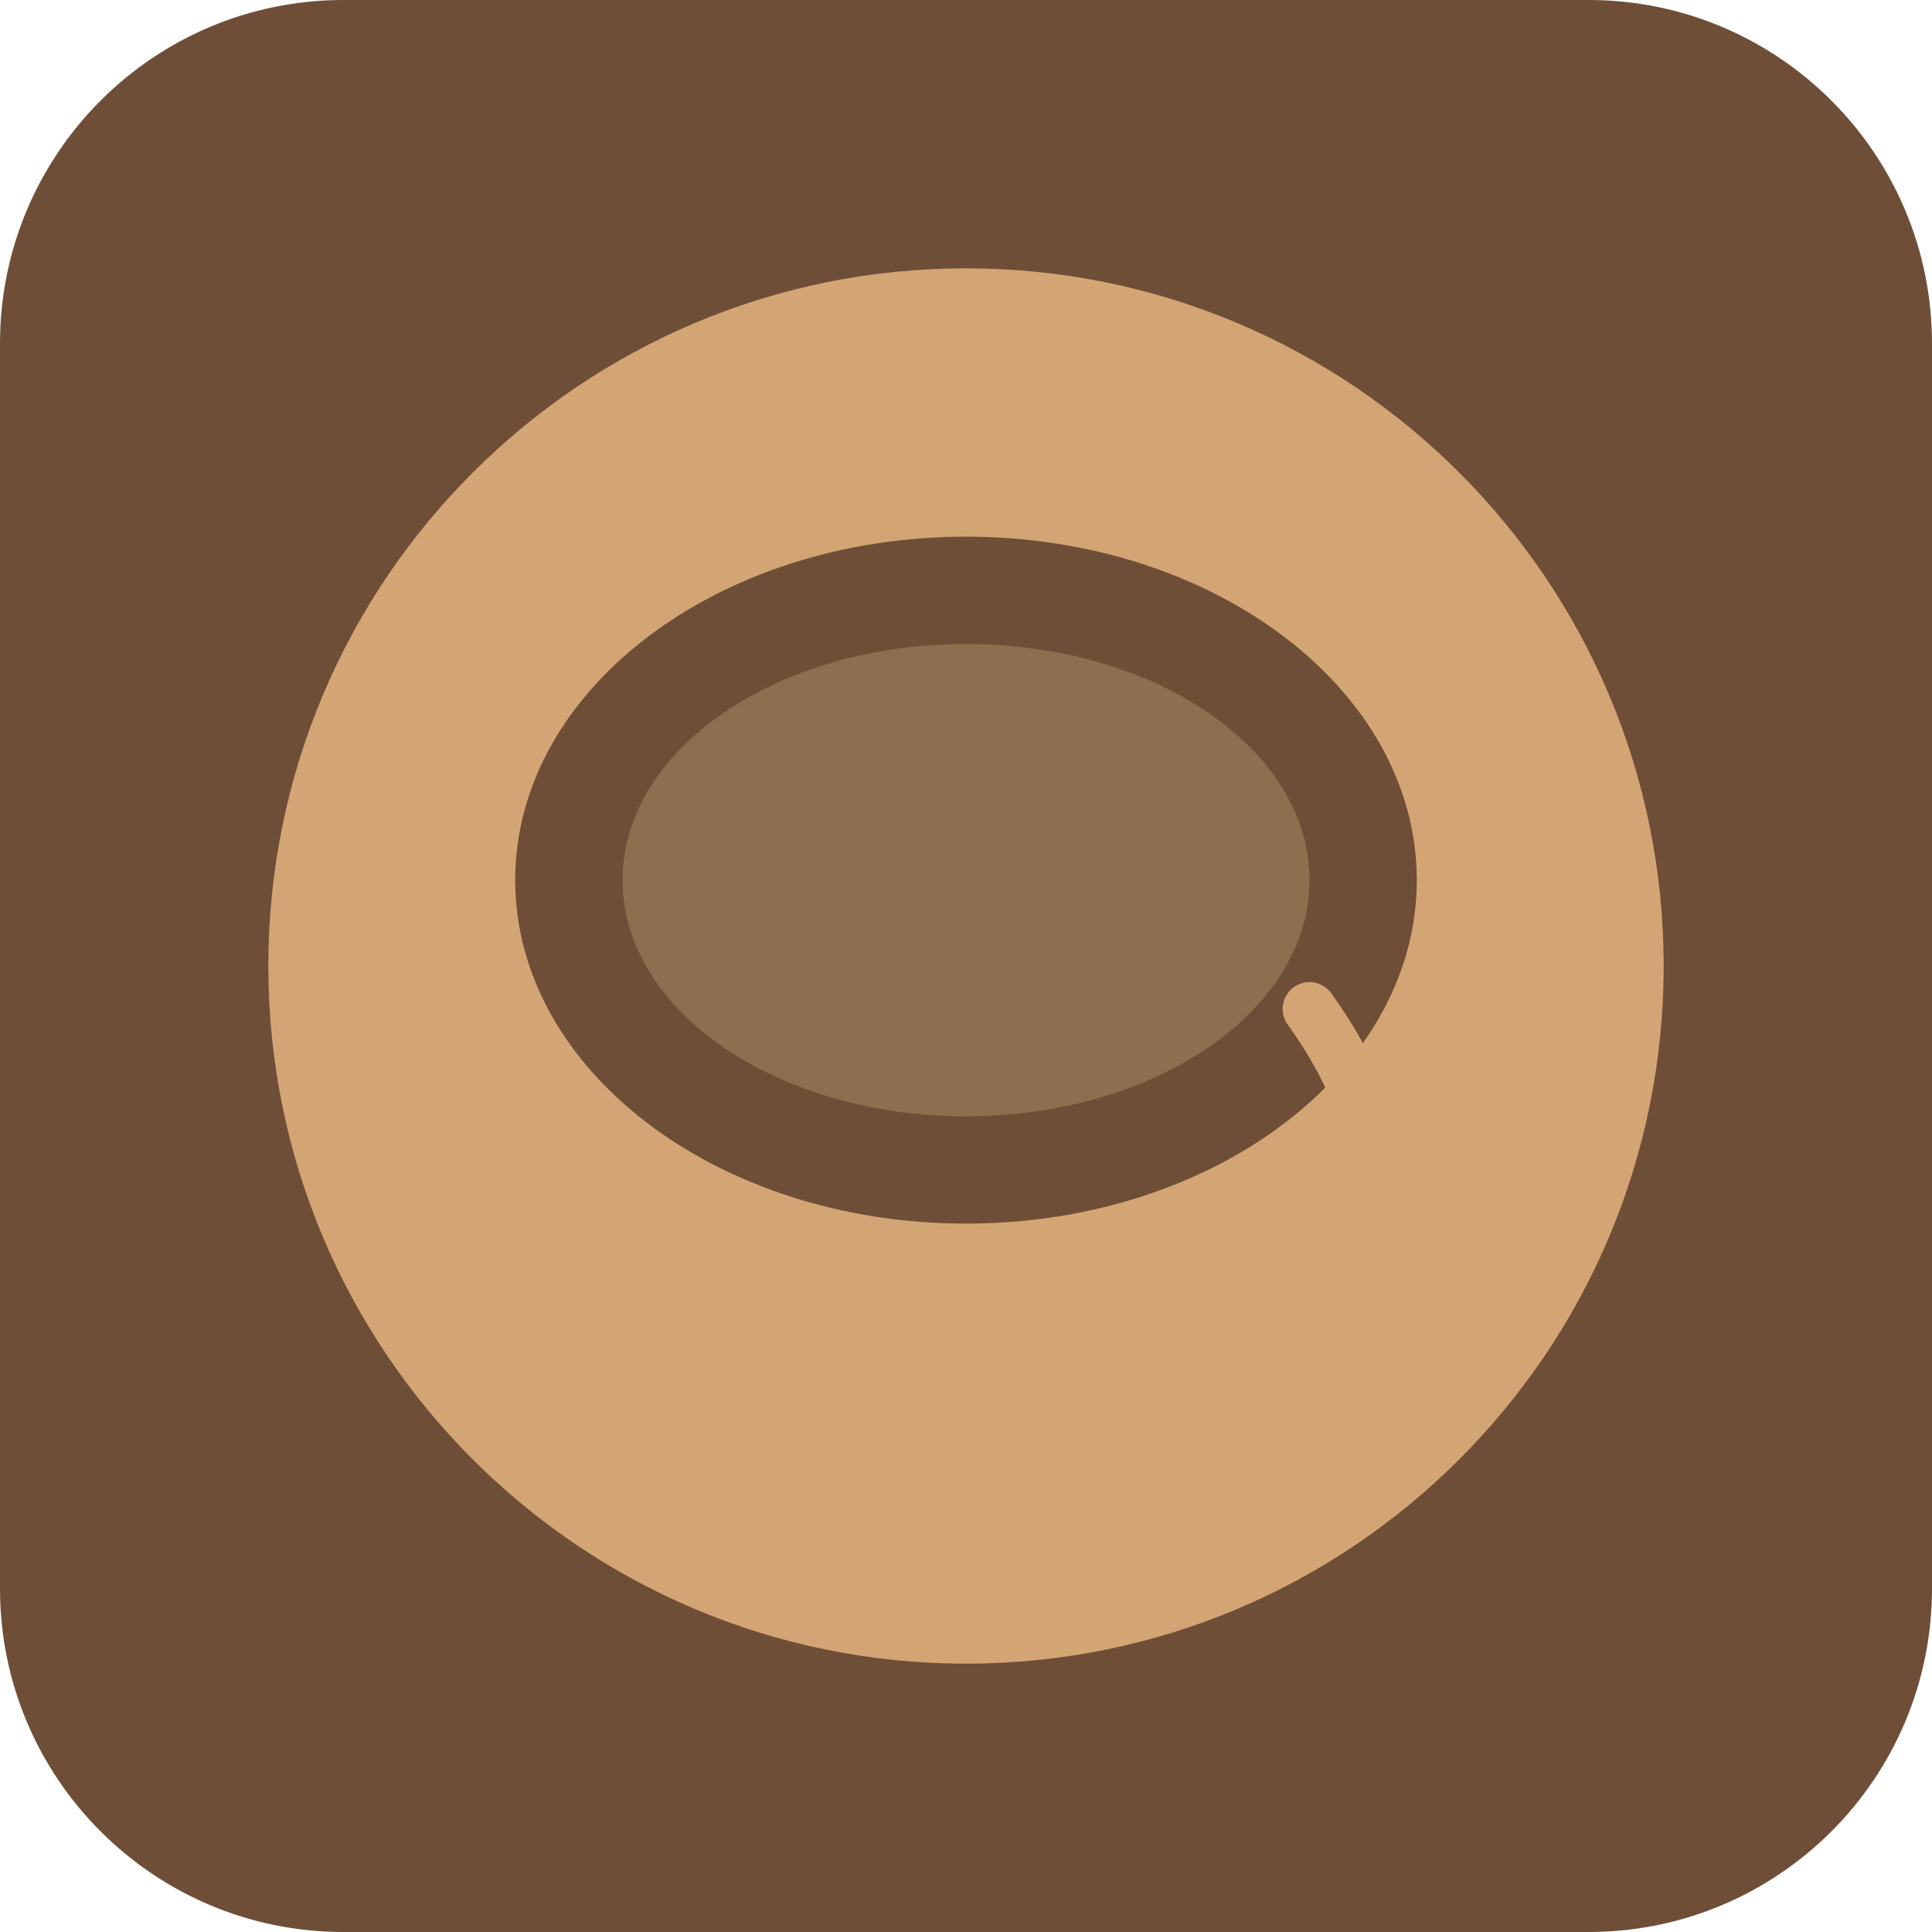
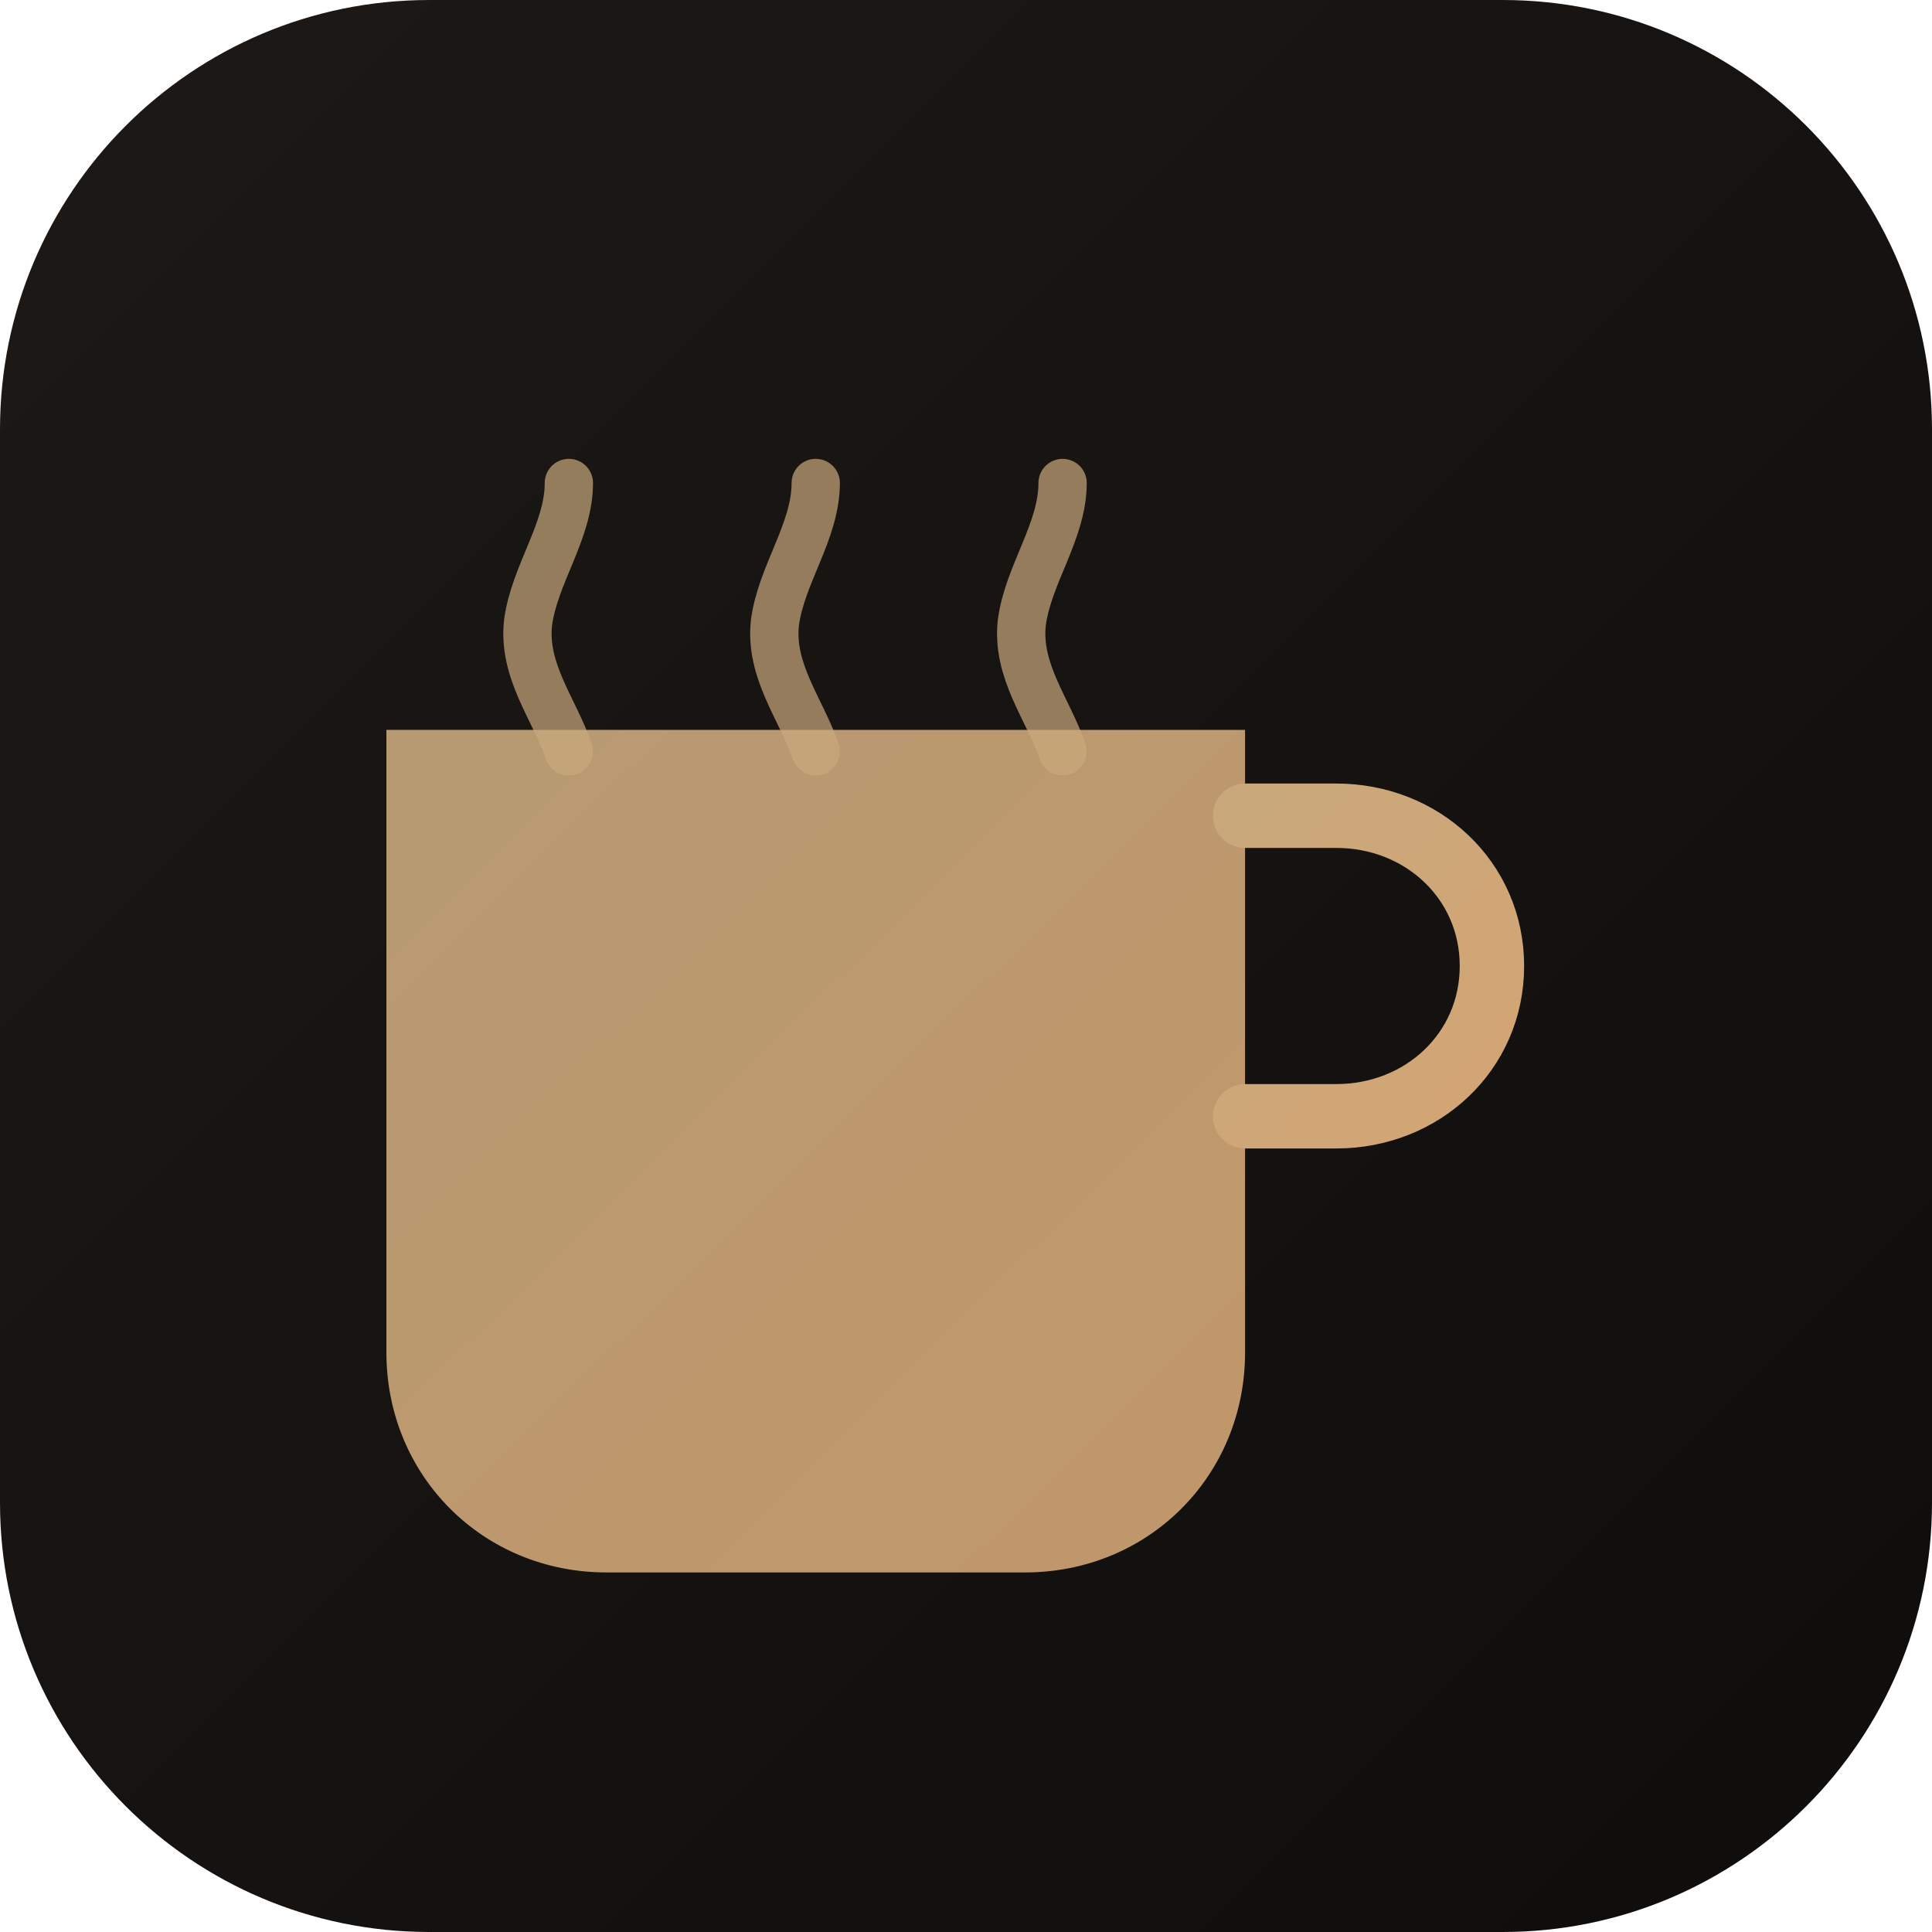
<svg xmlns="http://www.w3.org/2000/svg" viewBox="0 0 180 180">
-   <rect fill="#6F4E37" width="180" height="180" rx="32" />
-   <circle cx="90" cy="90" r="65" fill="#D4A574" />
-   <ellipse cx="90" cy="82" rx="42" ry="32" fill="#6F4E37" />
-   <ellipse cx="90" cy="82" rx="32" ry="22" fill="#8B6F4E" />
-   <path d="M122 94 Q135 112 122 130" stroke="#D4A574" stroke-width="5" fill="none" stroke-linecap="round" />
-   <circle cx="90" cy="138" r="12" fill="#D4A574" />
+   <defs>
+     <linearGradient id="bg" x1="0%" y1="0%" x2="100%" y2="100%">
+       <stop offset="0%" stop-color="#1c1916" />
+       <stop offset="100%" stop-color="#0f0d0c" />
+     </linearGradient>
+     <linearGradient id="cup" x1="0%" y1="0%" x2="100%" y2="100%">
+       <stop offset="0%" stop-color="#c9a87c" />
+       <stop offset="100%" stop-color="#d4a574" />
+     </linearGradient>
+   </defs>
+   <rect width="180" height="180" rx="40" fill="url(#bg)" />
+   <g transform="translate(36, 45)">
+     <path d="M0 23h80v58c0 11.5-9 20.5-20.5 20.5h-39C9 101.5 0 92.5 0 81V23z" fill="url(#cup)" opacity="0.9" />
+     <path d="M80 31h8.5c8 0 14.5 6 14.5 14s-6.5 14-14.5 14H80" fill="none" stroke="url(#cup)" stroke-width="6" stroke-linecap="round" />
+     <path d="M17 0c0 4.5-3.2 8.5-3.8 13c-0.5 4.5 2.4 8 3.8 12M40 0c0 4.5-3.2 8.5-3.8 13c-0.5 4.5 2.4 8 3.8 12M63 0c0 4.5-3.2 8.5-3.8 13c-0.5 4.5 2.4 8 3.8 12" fill="none" stroke="#c9a87c" stroke-width="4.5" stroke-linecap="round" opacity="0.7" />
+   </g>
</svg>
